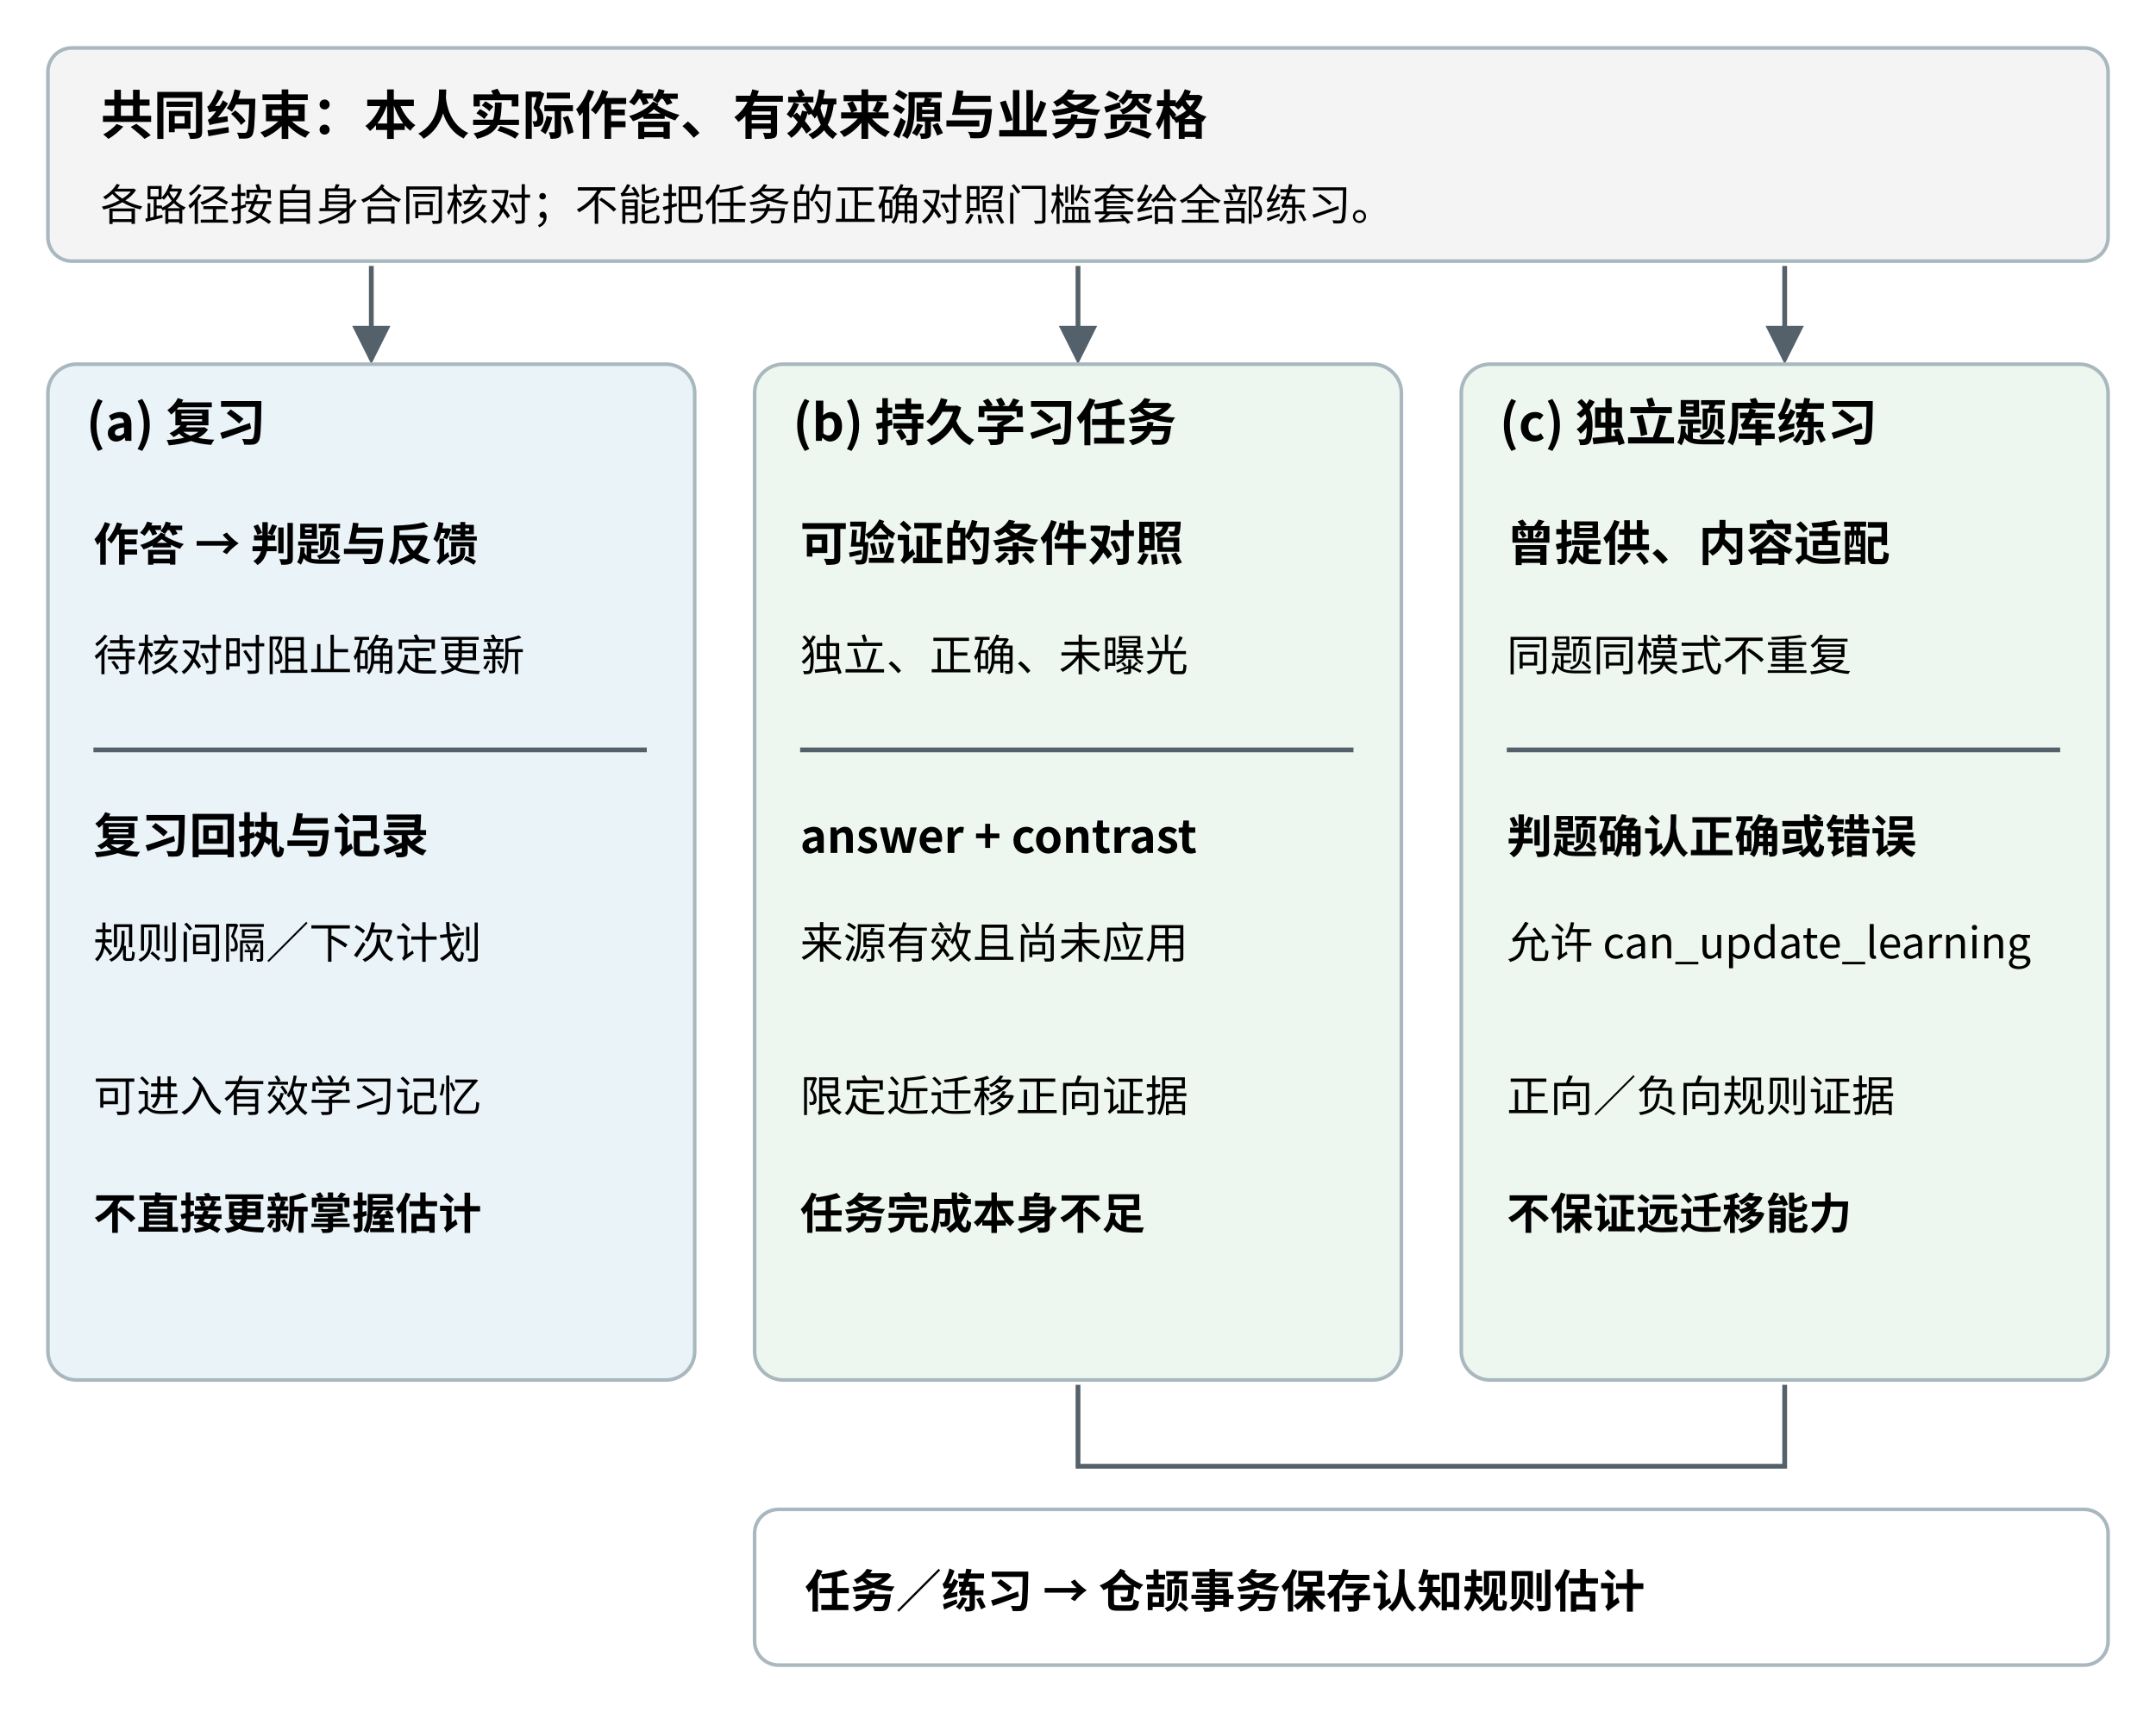
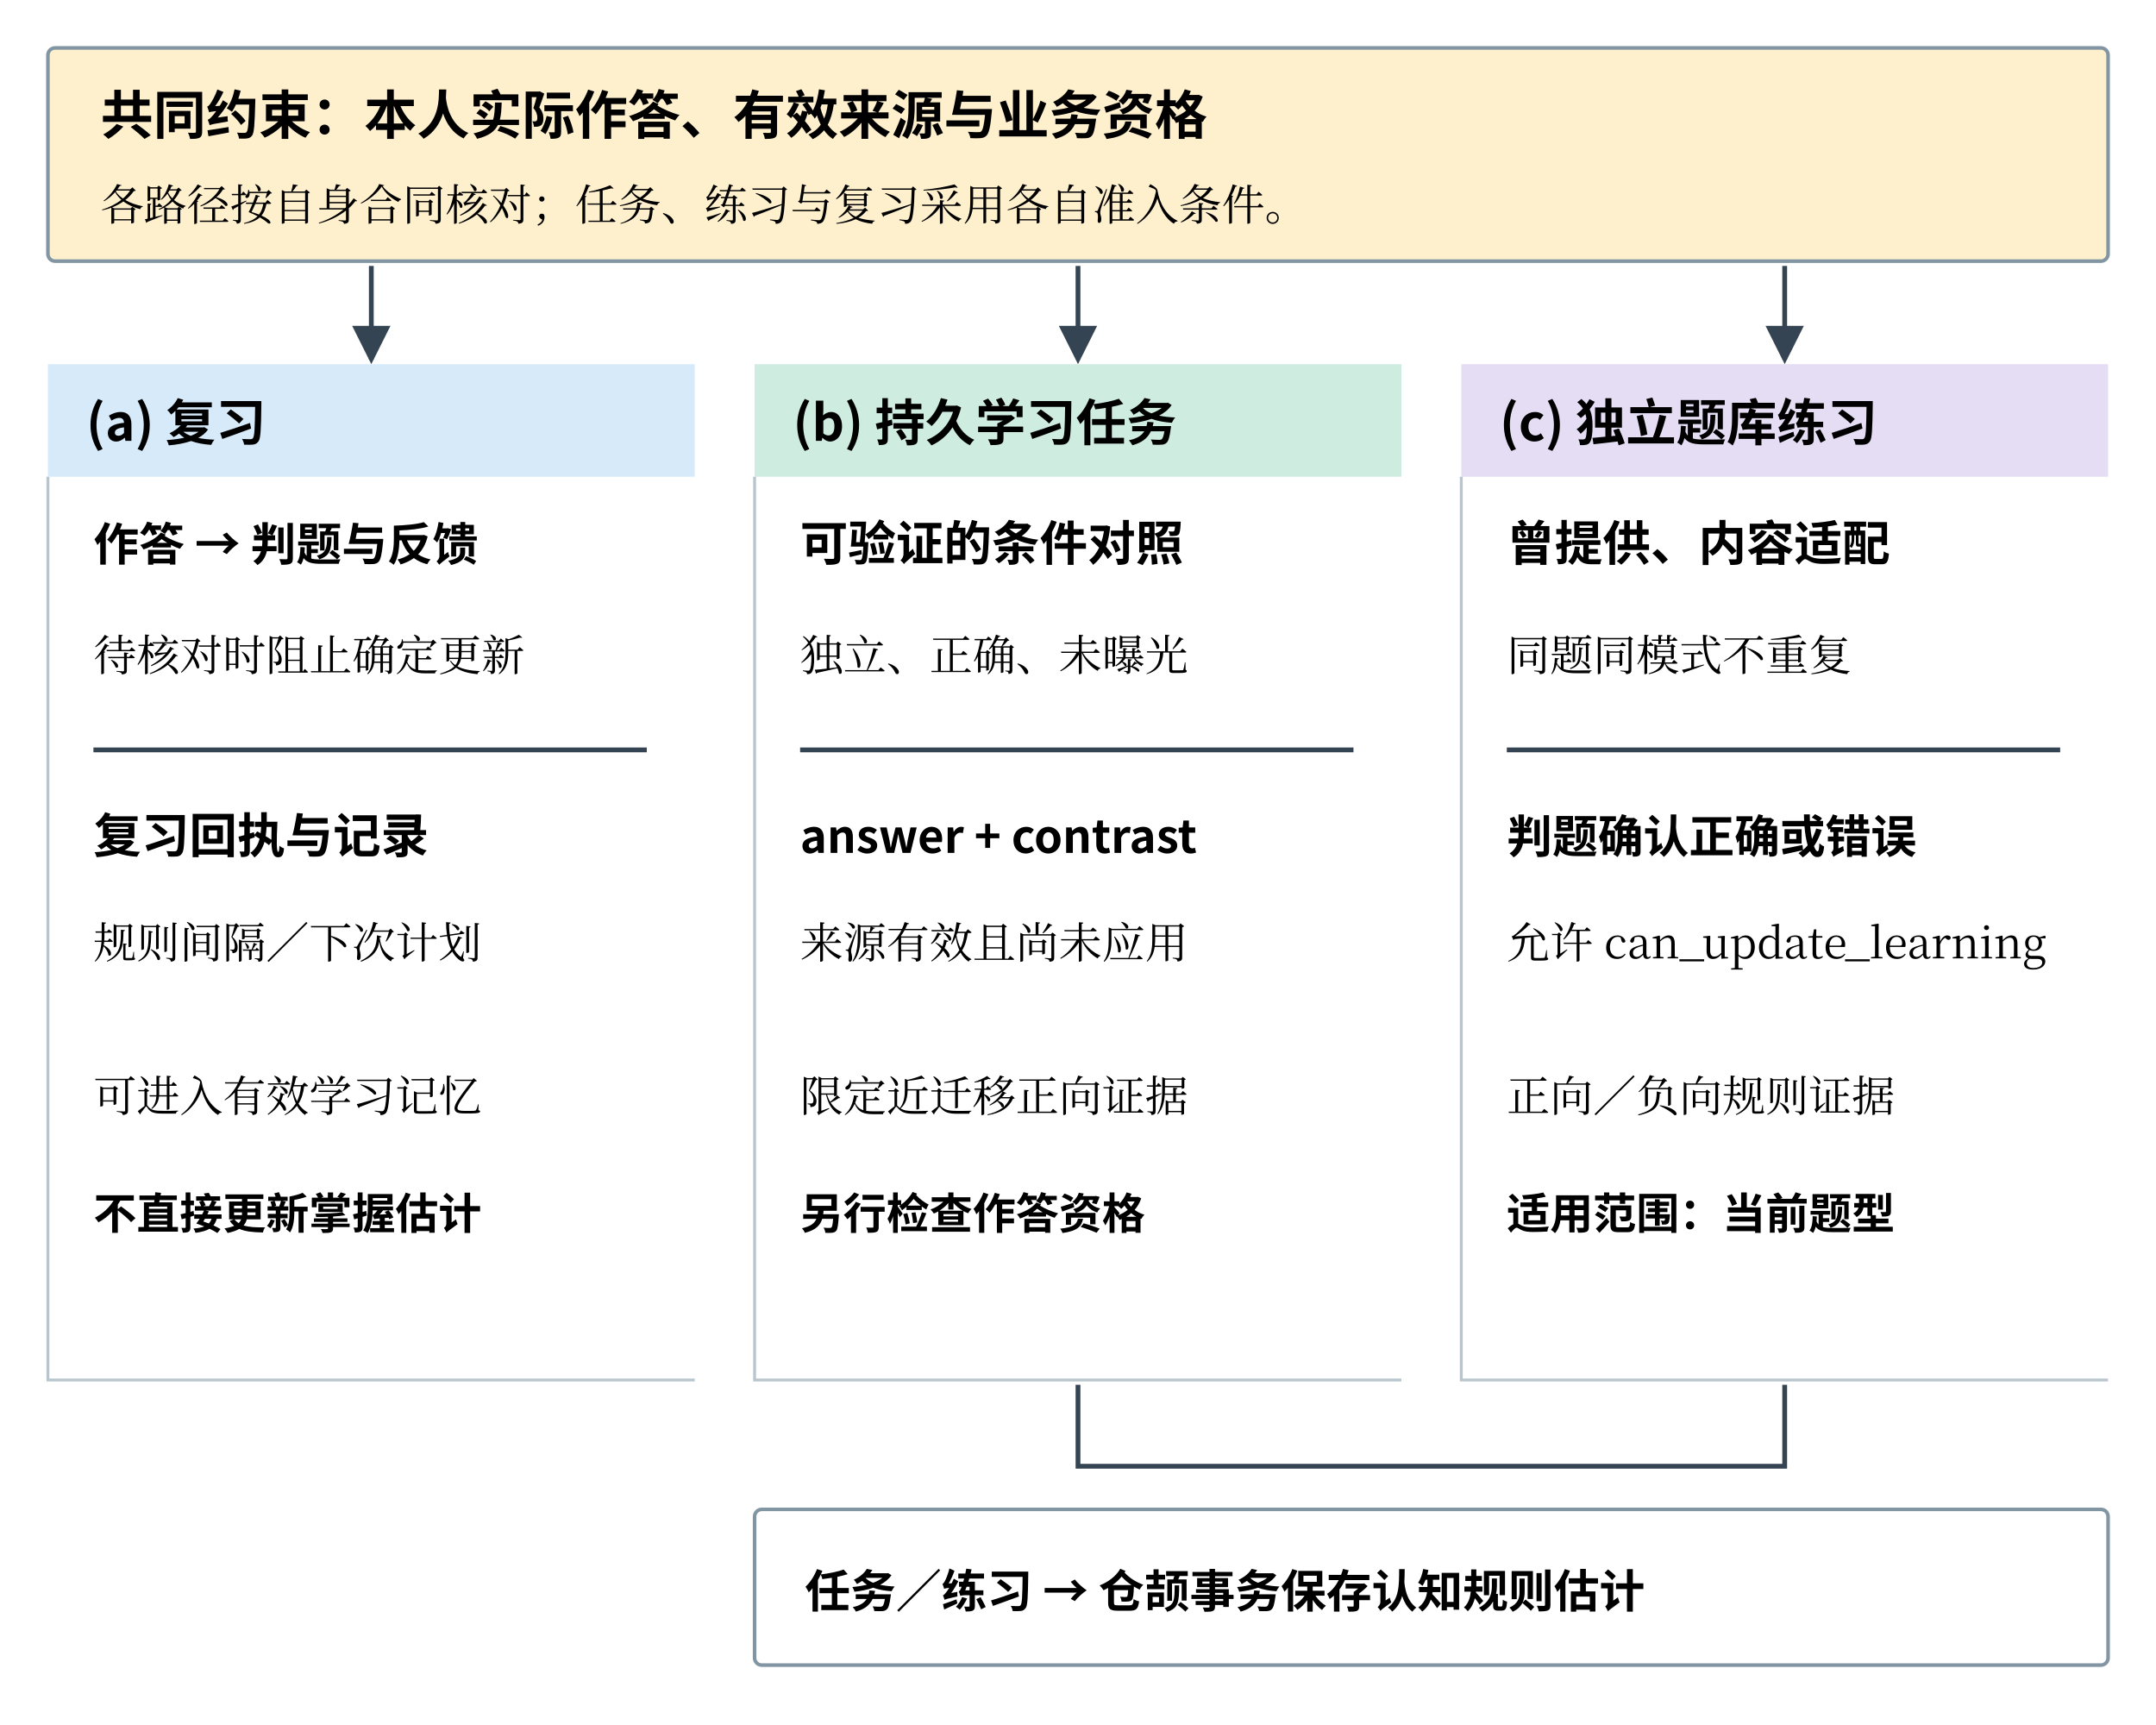
<svg xmlns="http://www.w3.org/2000/svg" width="900" height="720" viewBox="0 0 900 720">
  <defs>
    <marker id="arrow" markerWidth="8" markerHeight="8" refX="7" refY="4" orient="auto">
-       <path d="M0 0 L8 4 L0 8Z" fill="#55616a" />
+       <path d="M0 0 L8 4 L0 8Z" fill="#354452" />
    </marker>
  </defs>
  <rect width="900" height="720" fill="#ffffff" />
-   <rect x="20" y="20" width="860" height="89" rx="10" fill="#f3f4f3" stroke="#a9b8bf" stroke-width="1.5" />
-   <text x="42" y="56" fill="#000000" font-family="Noto Sans CJK SC, sans-serif" font-size="22" font-weight="700" text-anchor="start">
+   <rect x="20" y="20" width="860" height="89" rx="3" fill="#fff0cd" stroke="#8295a3" stroke-width="1.5" />
+   <text x="42" y="56" fill="#000000" font-family="Noto Sans CJK SC" font-size="22" font-weight="700" text-anchor="start">
    <tspan x="42" dy="0">共同约束：本人实际作答、有效来源与业务资格</tspan>
  </text>
-   <text x="42" y="92" fill="#000000" font-family="Noto Sans CJK SC, sans-serif" font-size="18" font-weight="400" text-anchor="start">
-     <tspan x="42" dy="0">各路径按自身合同核对；不能把任务的正确对照门槛套给全部练习。</tspan>
+   <text x="42" y="92" fill="#000000" font-family="Noto Serif CJK SC" font-size="18" font-weight="400" text-anchor="start">
+     <tspan x="42" dy="0">各路径按自身合同核对；任务、练习与复习采用各自准入条件。</tspan>
  </text>
-   <path d="M155,111 L155,150" fill="none" stroke="#55616a" stroke-width="2" marker-end="url(#arrow)" />
-   <path d="M450,111 L450,150" fill="none" stroke="#55616a" stroke-width="2" marker-end="url(#arrow)" />
-   <path d="M745,111 L745,150" fill="none" stroke="#55616a" stroke-width="2" marker-end="url(#arrow)" />
-   <rect x="20" y="152" width="270" height="424" rx="12" fill="#eaf3f8" stroke="#a9b8bf" stroke-width="1.5" />
-   <text x="36" y="184" fill="#000000" font-family="Noto Sans CJK SC, sans-serif" font-size="21" font-weight="700" text-anchor="start">
+   <path d="M155,111 L155,150" fill="none" stroke="#354452" stroke-width="2" marker-end="url(#arrow)" />
+   <path d="M450,111 L450,150" fill="none" stroke="#354452" stroke-width="2" marker-end="url(#arrow)" />
+   <path d="M745,111 L745,150" fill="none" stroke="#354452" stroke-width="2" marker-end="url(#arrow)" />
+   <rect x="20" y="152" width="270" height="424" rx="0" fill="#ffffff" stroke="none" stroke-width="1.5" />
+   <rect x="20" y="152" width="270" height="47" rx="0" fill="#d6eafa" stroke="none" stroke-width="1.5" />
+   <path d="M20 199 V576 H290" stroke="#b8c5cc" stroke-width="1.2" fill="none" />
+   <text x="36" y="184" fill="#000000" font-family="Noto Sans CJK SC" font-size="21" font-weight="700" text-anchor="start">
    <tspan x="36" dy="0">(a) 复习</tspan>
  </text>
-   <text x="39" y="234" fill="#000000" font-family="Noto Sans CJK SC, sans-serif" font-size="19" font-weight="700" text-anchor="start">
+   <text x="39" y="234" fill="#000000" font-family="Noto Sans CJK SC" font-size="19" font-weight="700" text-anchor="start">
    <tspan x="39" dy="0">作答 → 判题与反馈</tspan>
  </text>
-   <text x="39" y="280" fill="#000000" font-family="Noto Sans CJK SC, sans-serif" font-size="18" font-weight="400" text-anchor="start">
+   <text x="39" y="280" fill="#000000" font-family="Noto Serif CJK SC" font-size="18" font-weight="400" text-anchor="start">
    <tspan x="39" dy="0">待核对时阻止确定更新</tspan>
  </text>
-   <path d="M39,313 L270,313" fill="none" stroke="#55616a" stroke-width="2" />
-   <text x="39" y="356" fill="#000000" font-family="Noto Sans CJK SC, sans-serif" font-size="20" font-weight="700" text-anchor="start">
+   <path d="M39,313 L270,313" fill="none" stroke="#354452" stroke-width="2" />
+   <text x="39" y="356" fill="#000000" font-family="Noto Sans CJK SC" font-size="20" font-weight="700" text-anchor="start">
    <tspan x="39" dy="0">复习回执与记录</tspan>
  </text>
-   <text x="39" y="400" fill="#000000" font-family="Noto Sans CJK SC, sans-serif" font-size="18" font-weight="400" text-anchor="start">
+   <text x="39" y="400" fill="#000000" font-family="Noto Serif CJK SC" font-size="18" font-weight="400" text-anchor="start">
    <tspan x="39" dy="0">规则间隔／下次计划</tspan>
  </text>
-   <text x="39" y="464" fill="#000000" font-family="Noto Sans CJK SC, sans-serif" font-size="18" font-weight="400" text-anchor="start">
+   <text x="39" y="464" fill="#000000" font-family="Noto Serif CJK SC" font-size="18" font-weight="400" text-anchor="start">
    <tspan x="39" dy="0">可进入有效学习记忆</tspan>
  </text>
-   <text x="39" y="513" fill="#000000" font-family="Noto Sans CJK SC, sans-serif" font-size="18" font-weight="700" text-anchor="start">
+   <text x="39" y="513" fill="#000000" font-family="Noto Sans CJK SC" font-size="18" font-weight="700" text-anchor="start">
    <tspan x="39" dy="0">不直接更新掌握估计</tspan>
  </text>
-   <rect x="315" y="152" width="270" height="424" rx="12" fill="#edf6ef" stroke="#a9b8bf" stroke-width="1.5" />
-   <text x="331" y="184" fill="#000000" font-family="Noto Sans CJK SC, sans-serif" font-size="21" font-weight="700" text-anchor="start">
+   <rect x="315" y="152" width="270" height="424" rx="0" fill="#ffffff" stroke="none" stroke-width="1.5" />
+   <rect x="315" y="152" width="270" height="47" rx="0" fill="#cfece1" stroke="none" stroke-width="1.5" />
+   <path d="M315 199 V576 H585" stroke="#b8c5cc" stroke-width="1.2" fill="none" />
+   <text x="331" y="184" fill="#000000" font-family="Noto Sans CJK SC" font-size="21" font-weight="700" text-anchor="start">
    <tspan x="331" dy="0">(b) 持久学习任务</tspan>
  </text>
-   <text x="334" y="234" fill="#000000" font-family="Noto Sans CJK SC, sans-serif" font-size="20" font-weight="700" text-anchor="start">
+   <text x="334" y="234" fill="#000000" font-family="Noto Sans CJK SC" font-size="20" font-weight="700" text-anchor="start">
    <tspan x="334" dy="0">可验证的条件对照</tspan>
  </text>
-   <text x="334" y="280" fill="#000000" font-family="Noto Sans CJK SC, sans-serif" font-size="18" font-weight="400" text-anchor="start">
+   <text x="334" y="280" fill="#000000" font-family="Noto Serif CJK SC" font-size="18" font-weight="400" text-anchor="start">
    <tspan x="334" dy="0">独立、正确、未曝光</tspan>
  </text>
-   <path d="M334,313 L565,313" fill="none" stroke="#55616a" stroke-width="2" />
-   <text x="334" y="356" fill="#000000" font-family="Noto Sans CJK SC, sans-serif" font-size="19" font-weight="700" text-anchor="start">
+   <path d="M334,313 L565,313" fill="none" stroke="#354452" stroke-width="2" />
+   <text x="334" y="356" fill="#000000" font-family="Noto Sans CJK SC" font-size="19" font-weight="700" text-anchor="start">
    <tspan x="334" dy="0">answer + contrast</tspan>
  </text>
-   <text x="334" y="400" fill="#000000" font-family="Noto Sans CJK SC, sans-serif" font-size="18" font-weight="400" text-anchor="start">
+   <text x="334" y="400" fill="#000000" font-family="Noto Serif CJK SC" font-size="18" font-weight="400" text-anchor="start">
    <tspan x="334" dy="0">来源有效且尚未应用</tspan>
  </text>
-   <text x="334" y="464" fill="#000000" font-family="Noto Sans CJK SC, sans-serif" font-size="18" font-weight="400" text-anchor="start">
+   <text x="334" y="464" fill="#000000" font-family="Noto Serif CJK SC" font-size="18" font-weight="400" text-anchor="start">
    <tspan x="334" dy="0">限定近迁移正向证据</tspan>
  </text>
-   <text x="334" y="513" fill="#000000" font-family="Noto Sans CJK SC, sans-serif" font-size="18" font-weight="700" text-anchor="start">
-     <tspan x="334" dy="0">任务完成本身不足</tspan>
+   <text x="334" y="513" fill="#000000" font-family="Noto Sans CJK SC" font-size="18" font-weight="700" text-anchor="start">
+     <tspan x="334" dy="0">另行检查作答资格</tspan>
  </text>
-   <rect x="610" y="152" width="270" height="424" rx="12" fill="#edf6ef" stroke="#a9b8bf" stroke-width="1.5" />
-   <text x="626" y="184" fill="#000000" font-family="Noto Sans CJK SC, sans-serif" font-size="21" font-weight="700" text-anchor="start">
+   <rect x="610" y="152" width="270" height="424" rx="0" fill="#ffffff" stroke="none" stroke-width="1.5" />
+   <rect x="610" y="152" width="270" height="47" rx="0" fill="#e5ddf4" stroke="none" stroke-width="1.5" />
+   <path d="M610 199 V576 H880" stroke="#b8c5cc" stroke-width="1.2" fill="none" />
+   <text x="626" y="184" fill="#000000" font-family="Noto Sans CJK SC" font-size="21" font-weight="700" text-anchor="start">
    <tspan x="626" dy="0">(c) 独立题库练习</tspan>
  </text>
-   <text x="629" y="234" fill="#000000" font-family="Noto Sans CJK SC, sans-serif" font-size="20" font-weight="700" text-anchor="start">
+   <text x="629" y="234" fill="#000000" font-family="Noto Sans CJK SC" font-size="20" font-weight="700" text-anchor="start">
    <tspan x="629" dy="0">曾提供、内容适配</tspan>
  </text>
-   <text x="629" y="280" fill="#000000" font-family="Noto Sans CJK SC, sans-serif" font-size="18" font-weight="400" text-anchor="start">
+   <text x="629" y="280" fill="#000000" font-family="Noto Serif CJK SC" font-size="18" font-weight="400" text-anchor="start">
    <tspan x="629" dy="0">同题同模式不重复</tspan>
  </text>
-   <path d="M629,313 L860,313" fill="none" stroke="#55616a" stroke-width="2" />
-   <text x="629" y="356" fill="#000000" font-family="Noto Sans CJK SC, sans-serif" font-size="19" font-weight="700" text-anchor="start">
+   <path d="M629,313 L860,313" fill="none" stroke="#354452" stroke-width="2" />
+   <text x="629" y="356" fill="#000000" font-family="Noto Sans CJK SC" font-size="19" font-weight="700" text-anchor="start">
    <tspan x="629" dy="0">判题确认正确或错误</tspan>
  </text>
-   <text x="629" y="400" fill="#000000" font-family="Noto Sans CJK SC, sans-serif" font-size="18" font-weight="400" text-anchor="start">
+   <text x="629" y="400" fill="#000000" font-family="Noto Serif CJK SC" font-size="18" font-weight="400" text-anchor="start">
    <tspan x="629" dy="0">允许 can_update_learning</tspan>
  </text>
-   <text x="629" y="464" fill="#000000" font-family="Noto Sans CJK SC, sans-serif" font-size="18" font-weight="400" text-anchor="start">
+   <text x="629" y="464" fill="#000000" font-family="Noto Serif CJK SC" font-size="18" font-weight="400" text-anchor="start">
    <tspan x="629" dy="0">正向／负向规则证据</tspan>
  </text>
-   <text x="629" y="513" fill="#000000" font-family="Noto Sans CJK SC, sans-serif" font-size="18" font-weight="700" text-anchor="start">
-     <tspan x="629" dy="0">不保证远迁移能力</tspan>
+   <text x="629" y="513" fill="#000000" font-family="Noto Sans CJK SC" font-size="18" font-weight="700" text-anchor="start">
+     <tspan x="629" dy="0">适用范围：当前题型</tspan>
  </text>
-   <path d="M450 578 L450 612 L745 612 L745 578" fill="none" stroke="#55616a" stroke-width="2" />
-   <rect x="315" y="630" width="565" height="65" rx="10" fill="#ffffff" stroke="#a9b8bf" stroke-width="1.5" />
-   <text x="336" y="671" fill="#000000" font-family="Noto Sans CJK SC, sans-serif" font-size="19" font-weight="700" text-anchor="start">
+   <path d="M450 578 L450 612 L745 612 L745 578" fill="none" stroke="#354452" stroke-width="2" />
+   <rect x="315" y="630" width="565" height="65" rx="3" fill="#ffffff" stroke="#8295a3" stroke-width="1.5" />
+   <text x="336" y="671" fill="#000000" font-family="Noto Sans CJK SC" font-size="19" font-weight="700" text-anchor="start">
    <tspan x="336" dy="0">任务／练习 → 仓颉事务保存认知规则估计</tspan>
  </text>
</svg>
